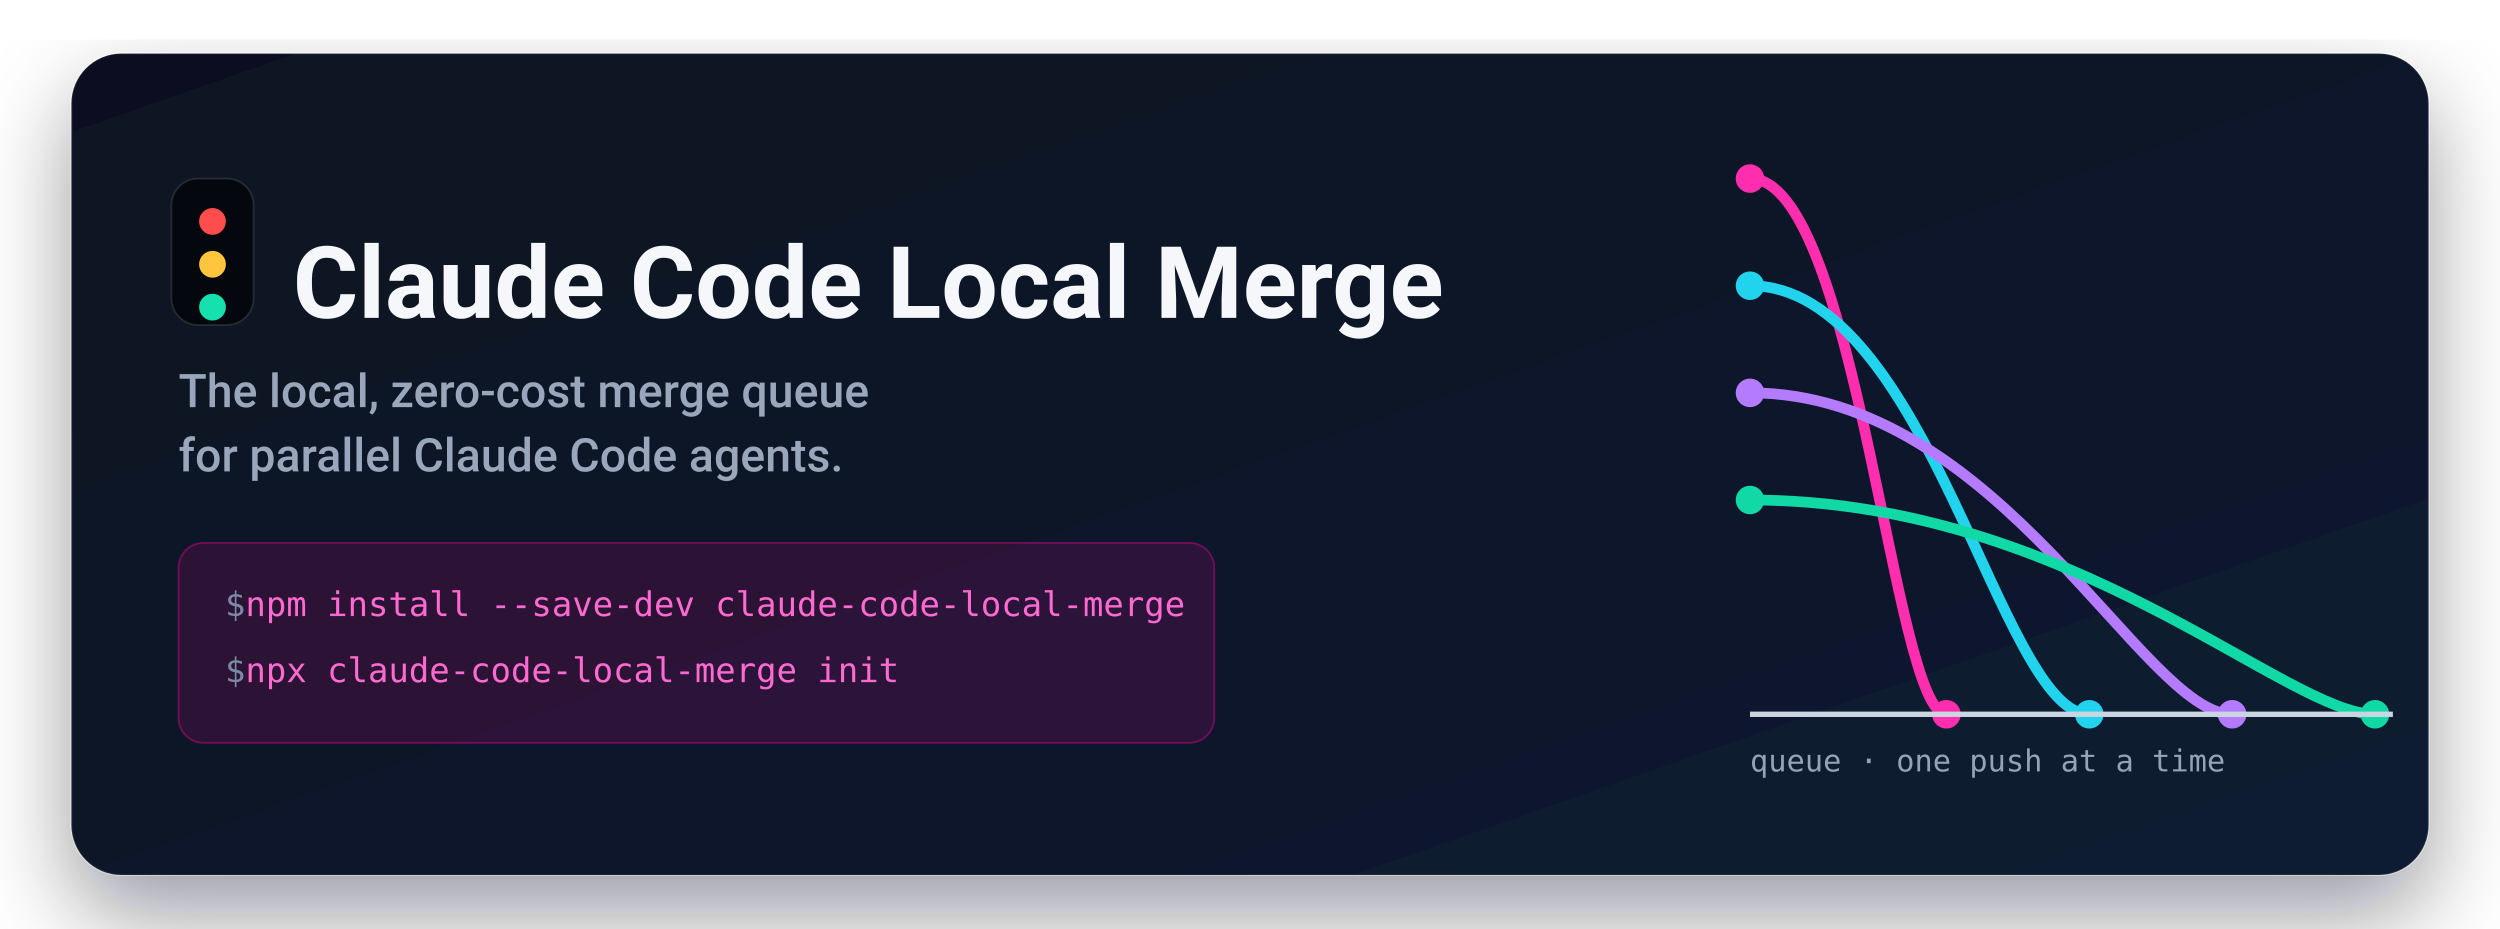
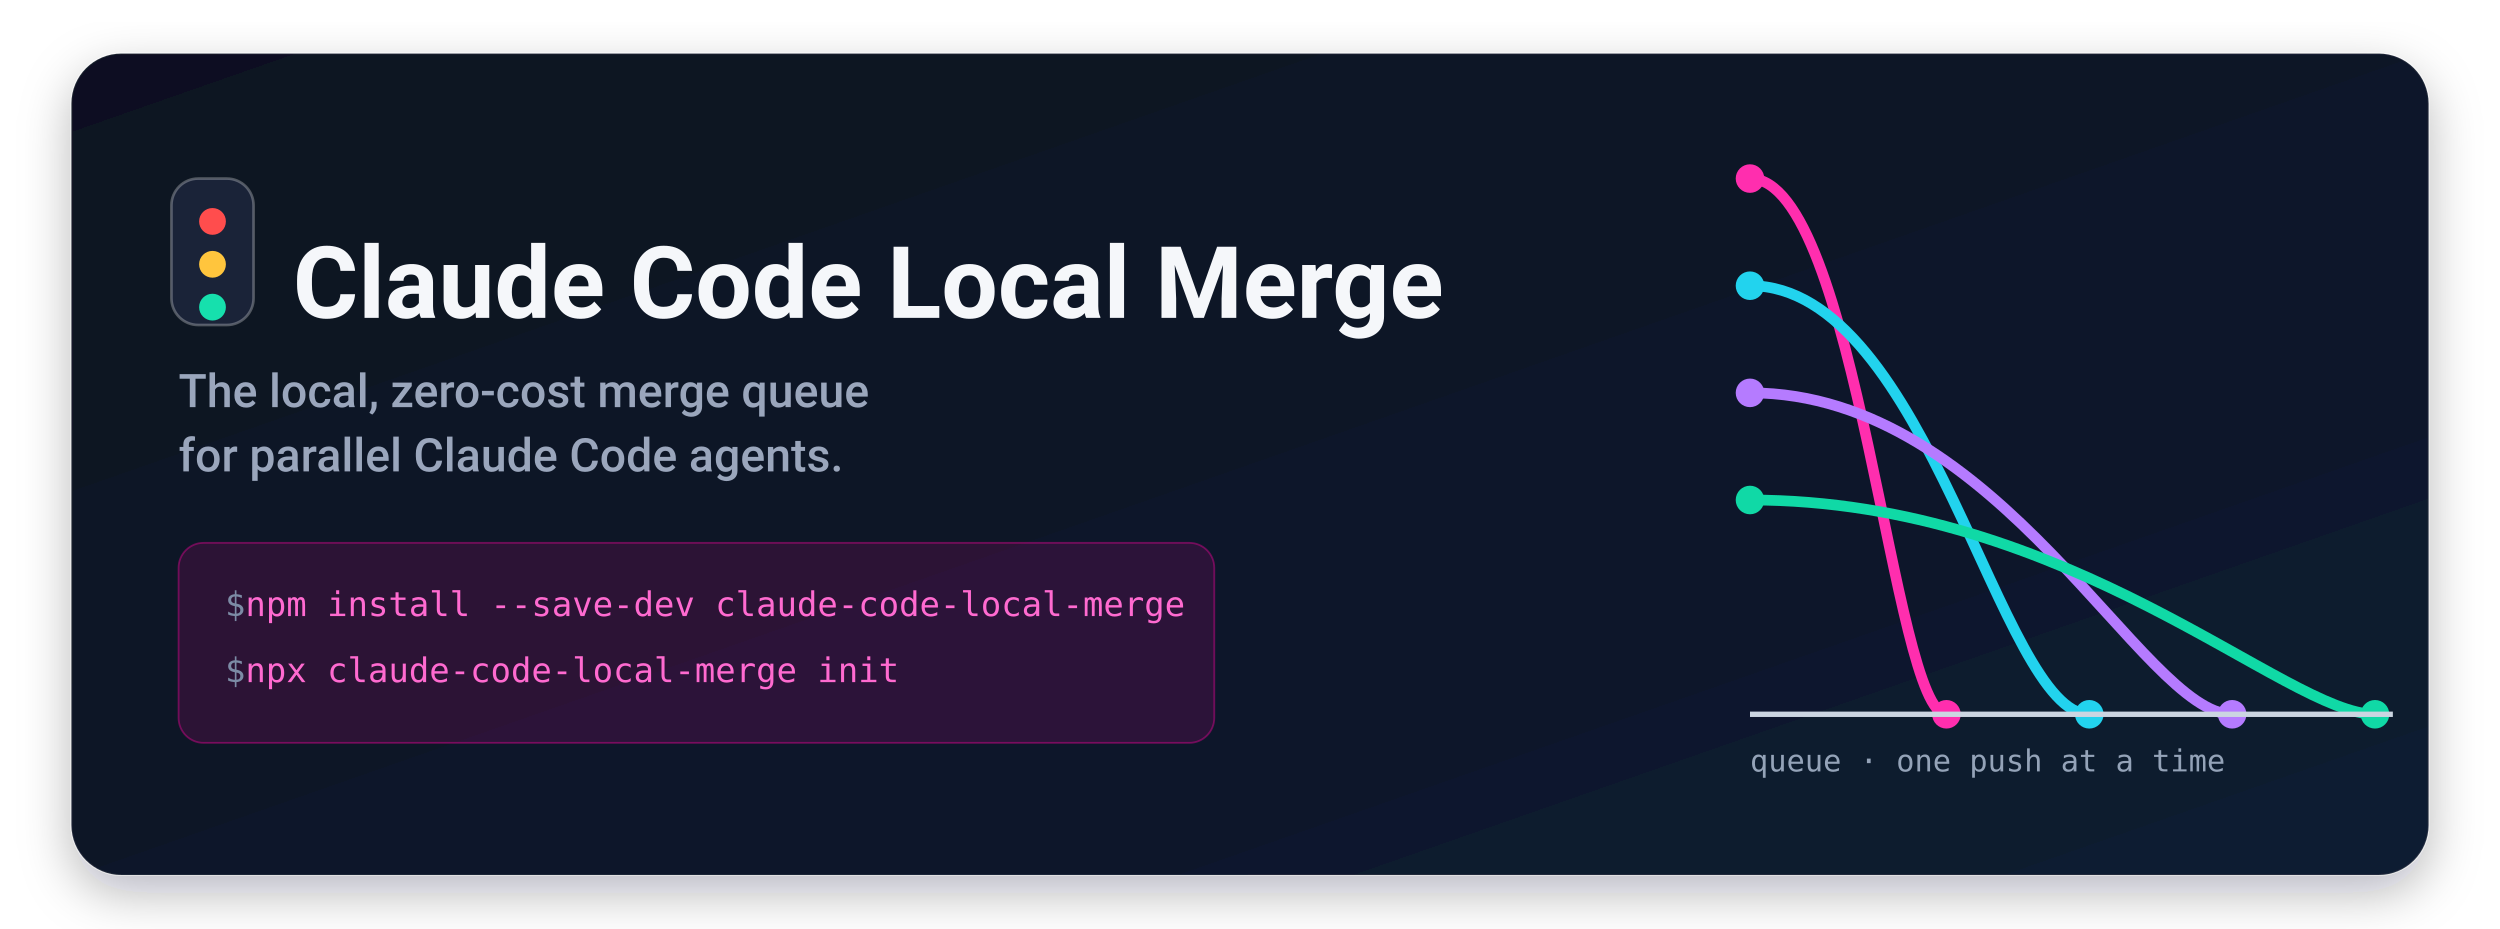
<svg xmlns="http://www.w3.org/2000/svg" width="1400" height="520" viewBox="0 0 1400 520" fill="none" role="img" aria-label="Claude Code Local Merge — the local, zero-cost merge queue for parallel Claude Code agents">
  <defs>
    <linearGradient id="cardBg" x1="0" y1="0" x2="1" y2="1">
      <stop offset="0" stop-color="#0B1120" />
      <stop offset="1" stop-color="#111C31" />
    </linearGradient>
-     <filter id="cardShadow" x="-8%" y="-12%" width="116%" height="132%">
-       <feDropShadow dx="0" dy="22" stdDeviation="26" flood-color="#0B1120" flood-opacity="0.40" />
+     <filter id="cardShadow" x="-4%" y="-6%" width="108%" height="118%">
+       <feDropShadow dx="0" dy="10" stdDeviation="14" flood-color="#0B1120" flood-opacity="0.28" />
    </filter>
  </defs>
  <rect x="40" y="30" width="1320" height="460" rx="28" fill="url(#cardBg)" stroke="rgba(255,255,255,0.08)" filter="url(#cardShadow)" />
-   <rect x="96" y="100" width="46" height="82" rx="15" fill="#05070E" stroke="rgba(255,255,255,0.12)" />
+   <rect x="96" y="100" width="46" height="82" rx="15" fill="#1A2338" stroke="rgba(255,255,255,0.28)" stroke-width="1.5" />
  <circle cx="119" cy="124" r="7.5" fill="#FF4D4D" />
  <circle cx="119" cy="148" r="7.5" fill="#FFC53D" />
  <circle cx="119" cy="172" r="7.5" fill="#16E0AD" />
  <text x="164" y="178" font-family="'DM Sans', system-ui, -apple-system, 'Segoe UI', Roboto, sans-serif" font-weight="700" font-size="56" fill="#F5F7FA">Claude Code Local Merge</text>
  <text x="100" y="228" font-family="'DM Sans', system-ui, -apple-system, 'Segoe UI', Roboto, sans-serif" font-weight="500" font-size="26" fill="#9AA6BC">The local, zero-cost merge queue</text>
  <text x="100" y="264" font-family="'DM Sans', system-ui, -apple-system, 'Segoe UI', Roboto, sans-serif" font-weight="500" font-size="26" fill="#9AA6BC">for parallel Claude Code agents.</text>
  <rect x="100" y="304" width="580" height="112" rx="14" fill="rgba(255,0,160,0.13)" stroke="rgba(255,0,160,0.38)" />
  <text x="126" y="345" font-family="'JetBrains Mono', ui-monospace, SFMono-Regular, Menlo, monospace" font-weight="500" font-size="19" fill="#FF6AD0">
    <tspan fill="#7C8BA5">$ </tspan>npm install --save-dev claude-code-local-merge</text>
  <text x="126" y="382" font-family="'JetBrains Mono', ui-monospace, SFMono-Regular, Menlo, monospace" font-weight="500" font-size="19" fill="#FF6AD0">
    <tspan fill="#7C8BA5">$ </tspan>npx claude-code-local-merge init</text>
  <g stroke-linecap="round">
    <path d="M980 100 C 1040 100, 1060 400, 1090 400" stroke="#FF2EAE" stroke-width="6" />
    <path d="M980 160 C 1080 160, 1120 400, 1170 400" stroke="#22D3EE" stroke-width="6" />
    <path d="M980 220 C 1120 220, 1200 400, 1250 400" stroke="#B57BFF" stroke-width="6" />
    <path d="M980 280 C 1160 280, 1280 400, 1330 400" stroke="#10D9A6" stroke-width="6" />
  </g>
  <circle cx="980" cy="100" r="8" fill="#FF2EAE" />
  <circle cx="980" cy="160" r="8" fill="#22D3EE" />
  <circle cx="980" cy="220" r="8" fill="#B57BFF" />
  <circle cx="980" cy="280" r="8" fill="#10D9A6" />
  <circle cx="1090" cy="400" r="8" fill="#FF2EAE" />
  <circle cx="1170" cy="400" r="8" fill="#22D3EE" />
  <circle cx="1250" cy="400" r="8" fill="#B57BFF" />
  <circle cx="1330" cy="400" r="8" fill="#10D9A6" />
  <line x1="980" y1="400" x2="1340" y2="400" stroke="#CBD5E1" stroke-width="3" />
  <text x="980" y="432" font-family="'JetBrains Mono', ui-monospace, SFMono-Regular, Menlo, monospace" font-weight="500" font-size="17" fill="#94A3B8">queue · one push at a time</text>
</svg>
